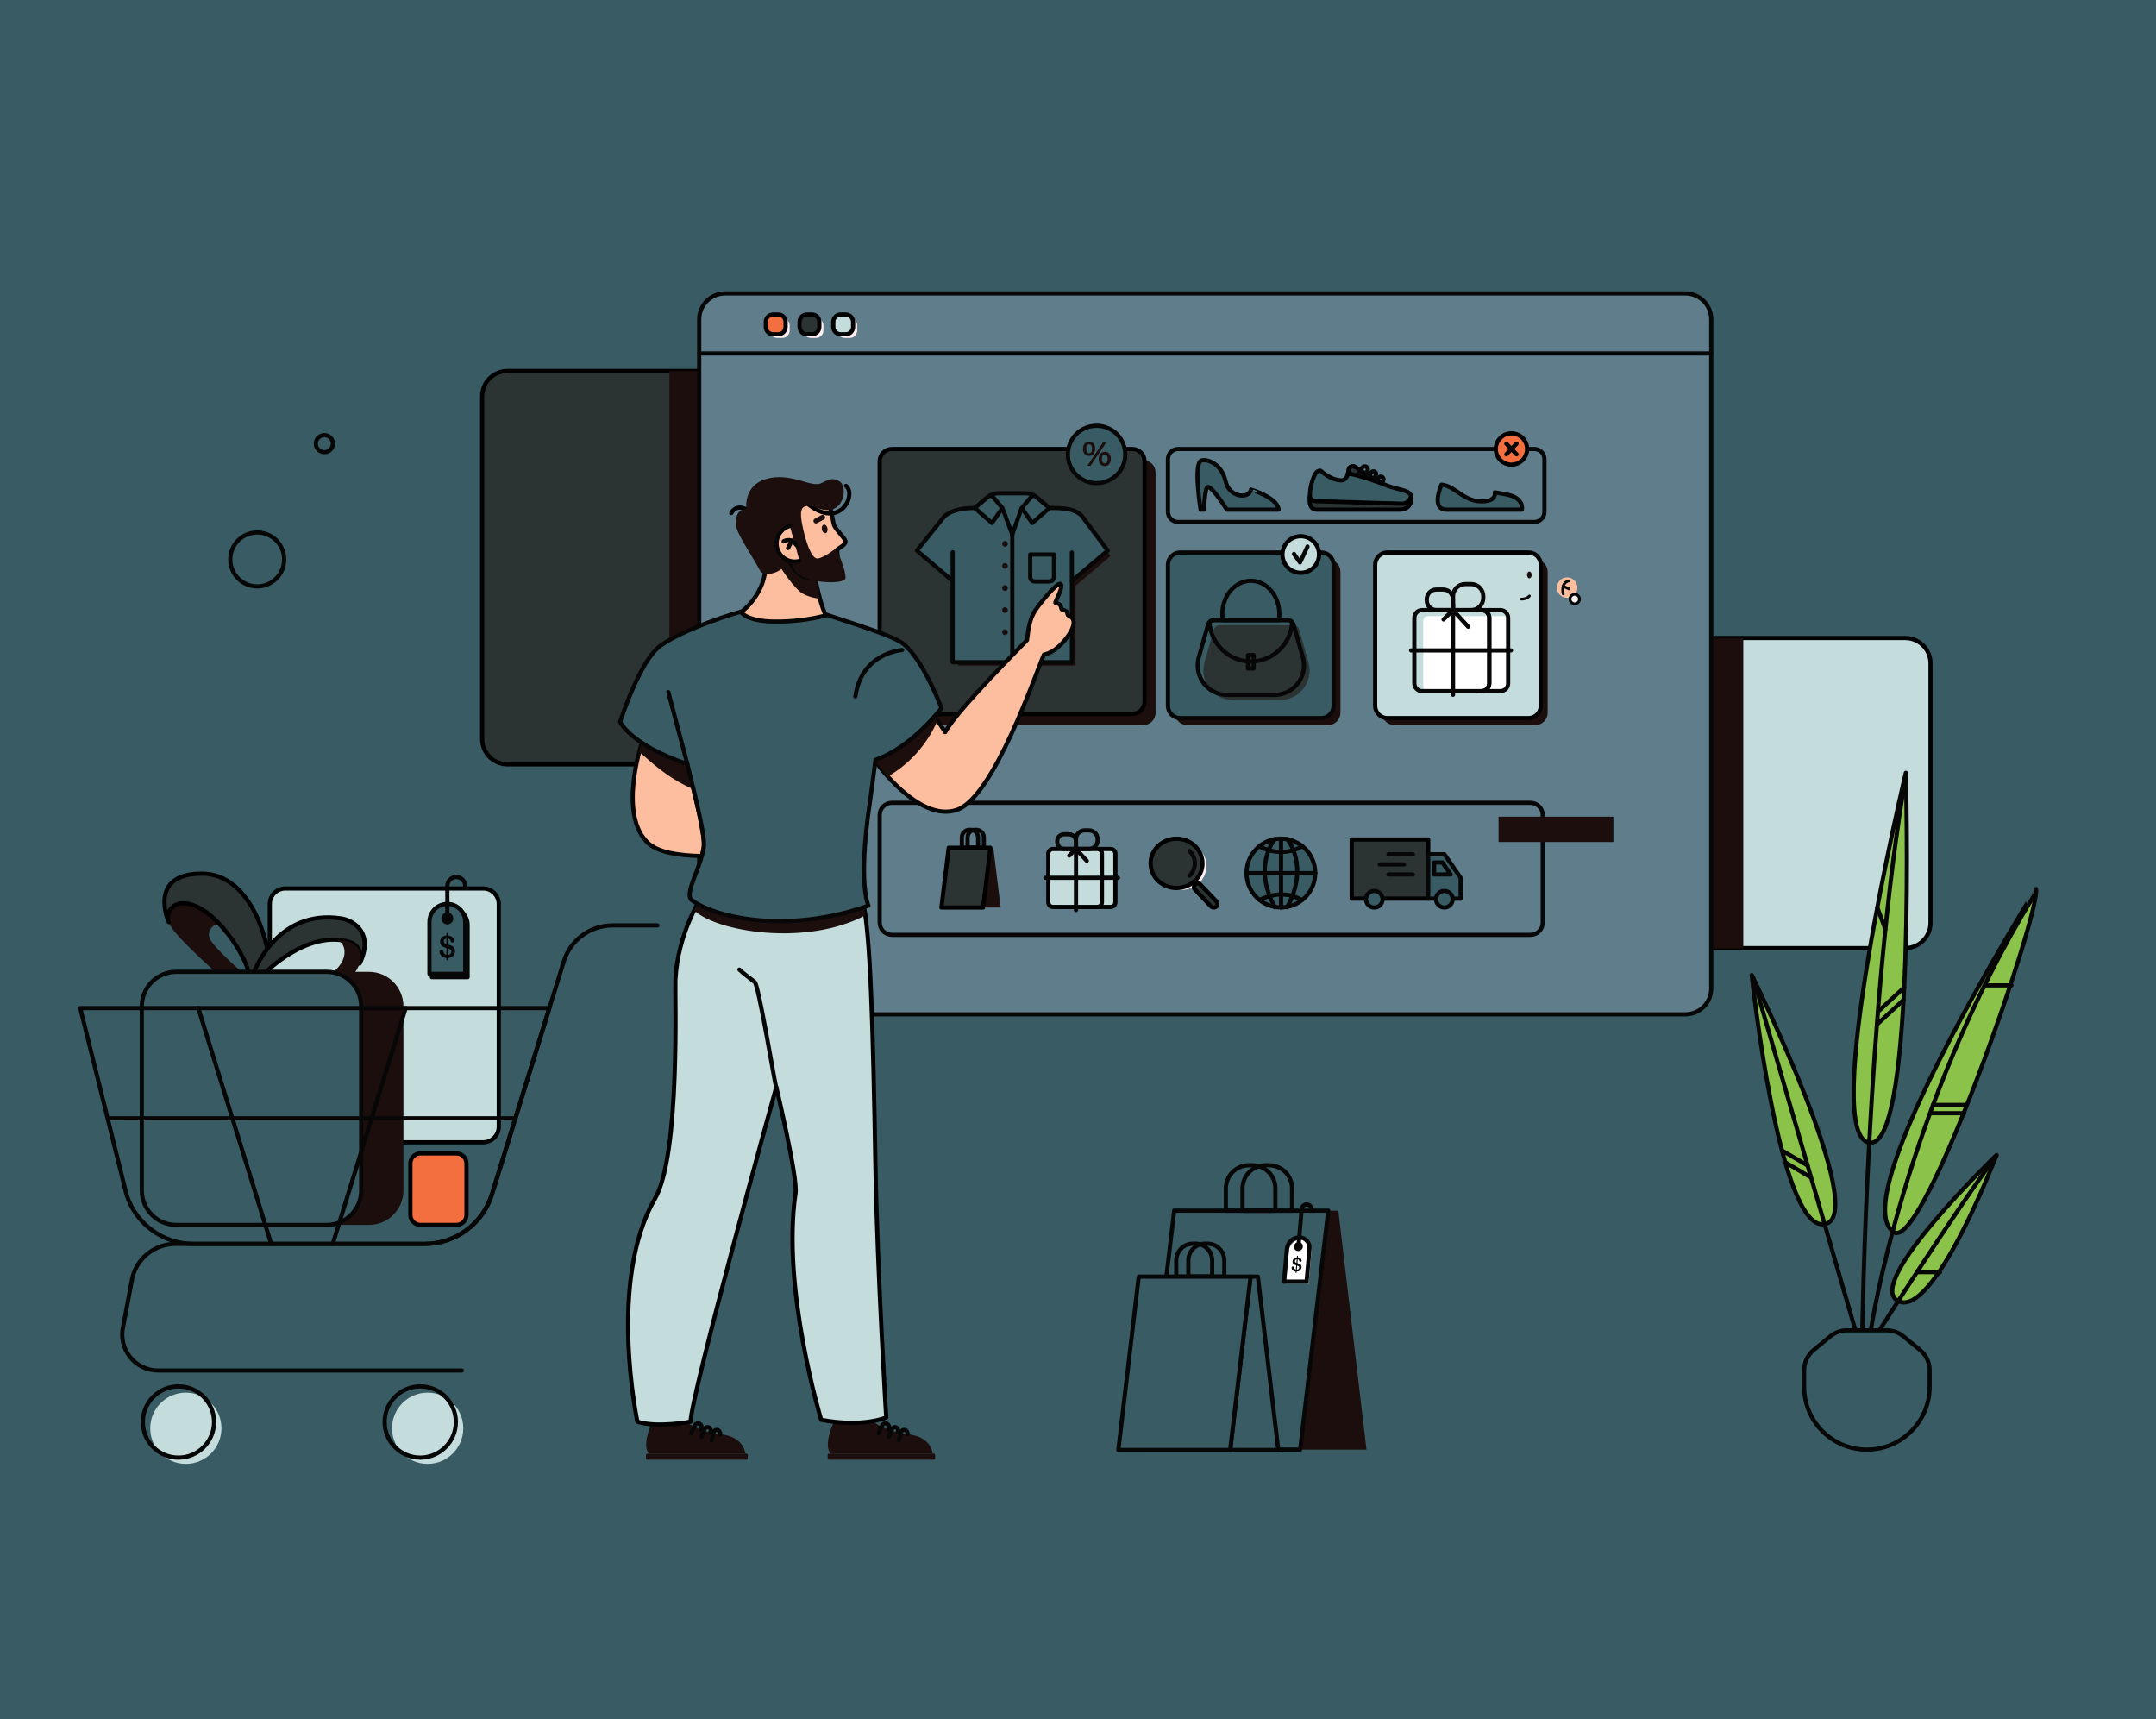
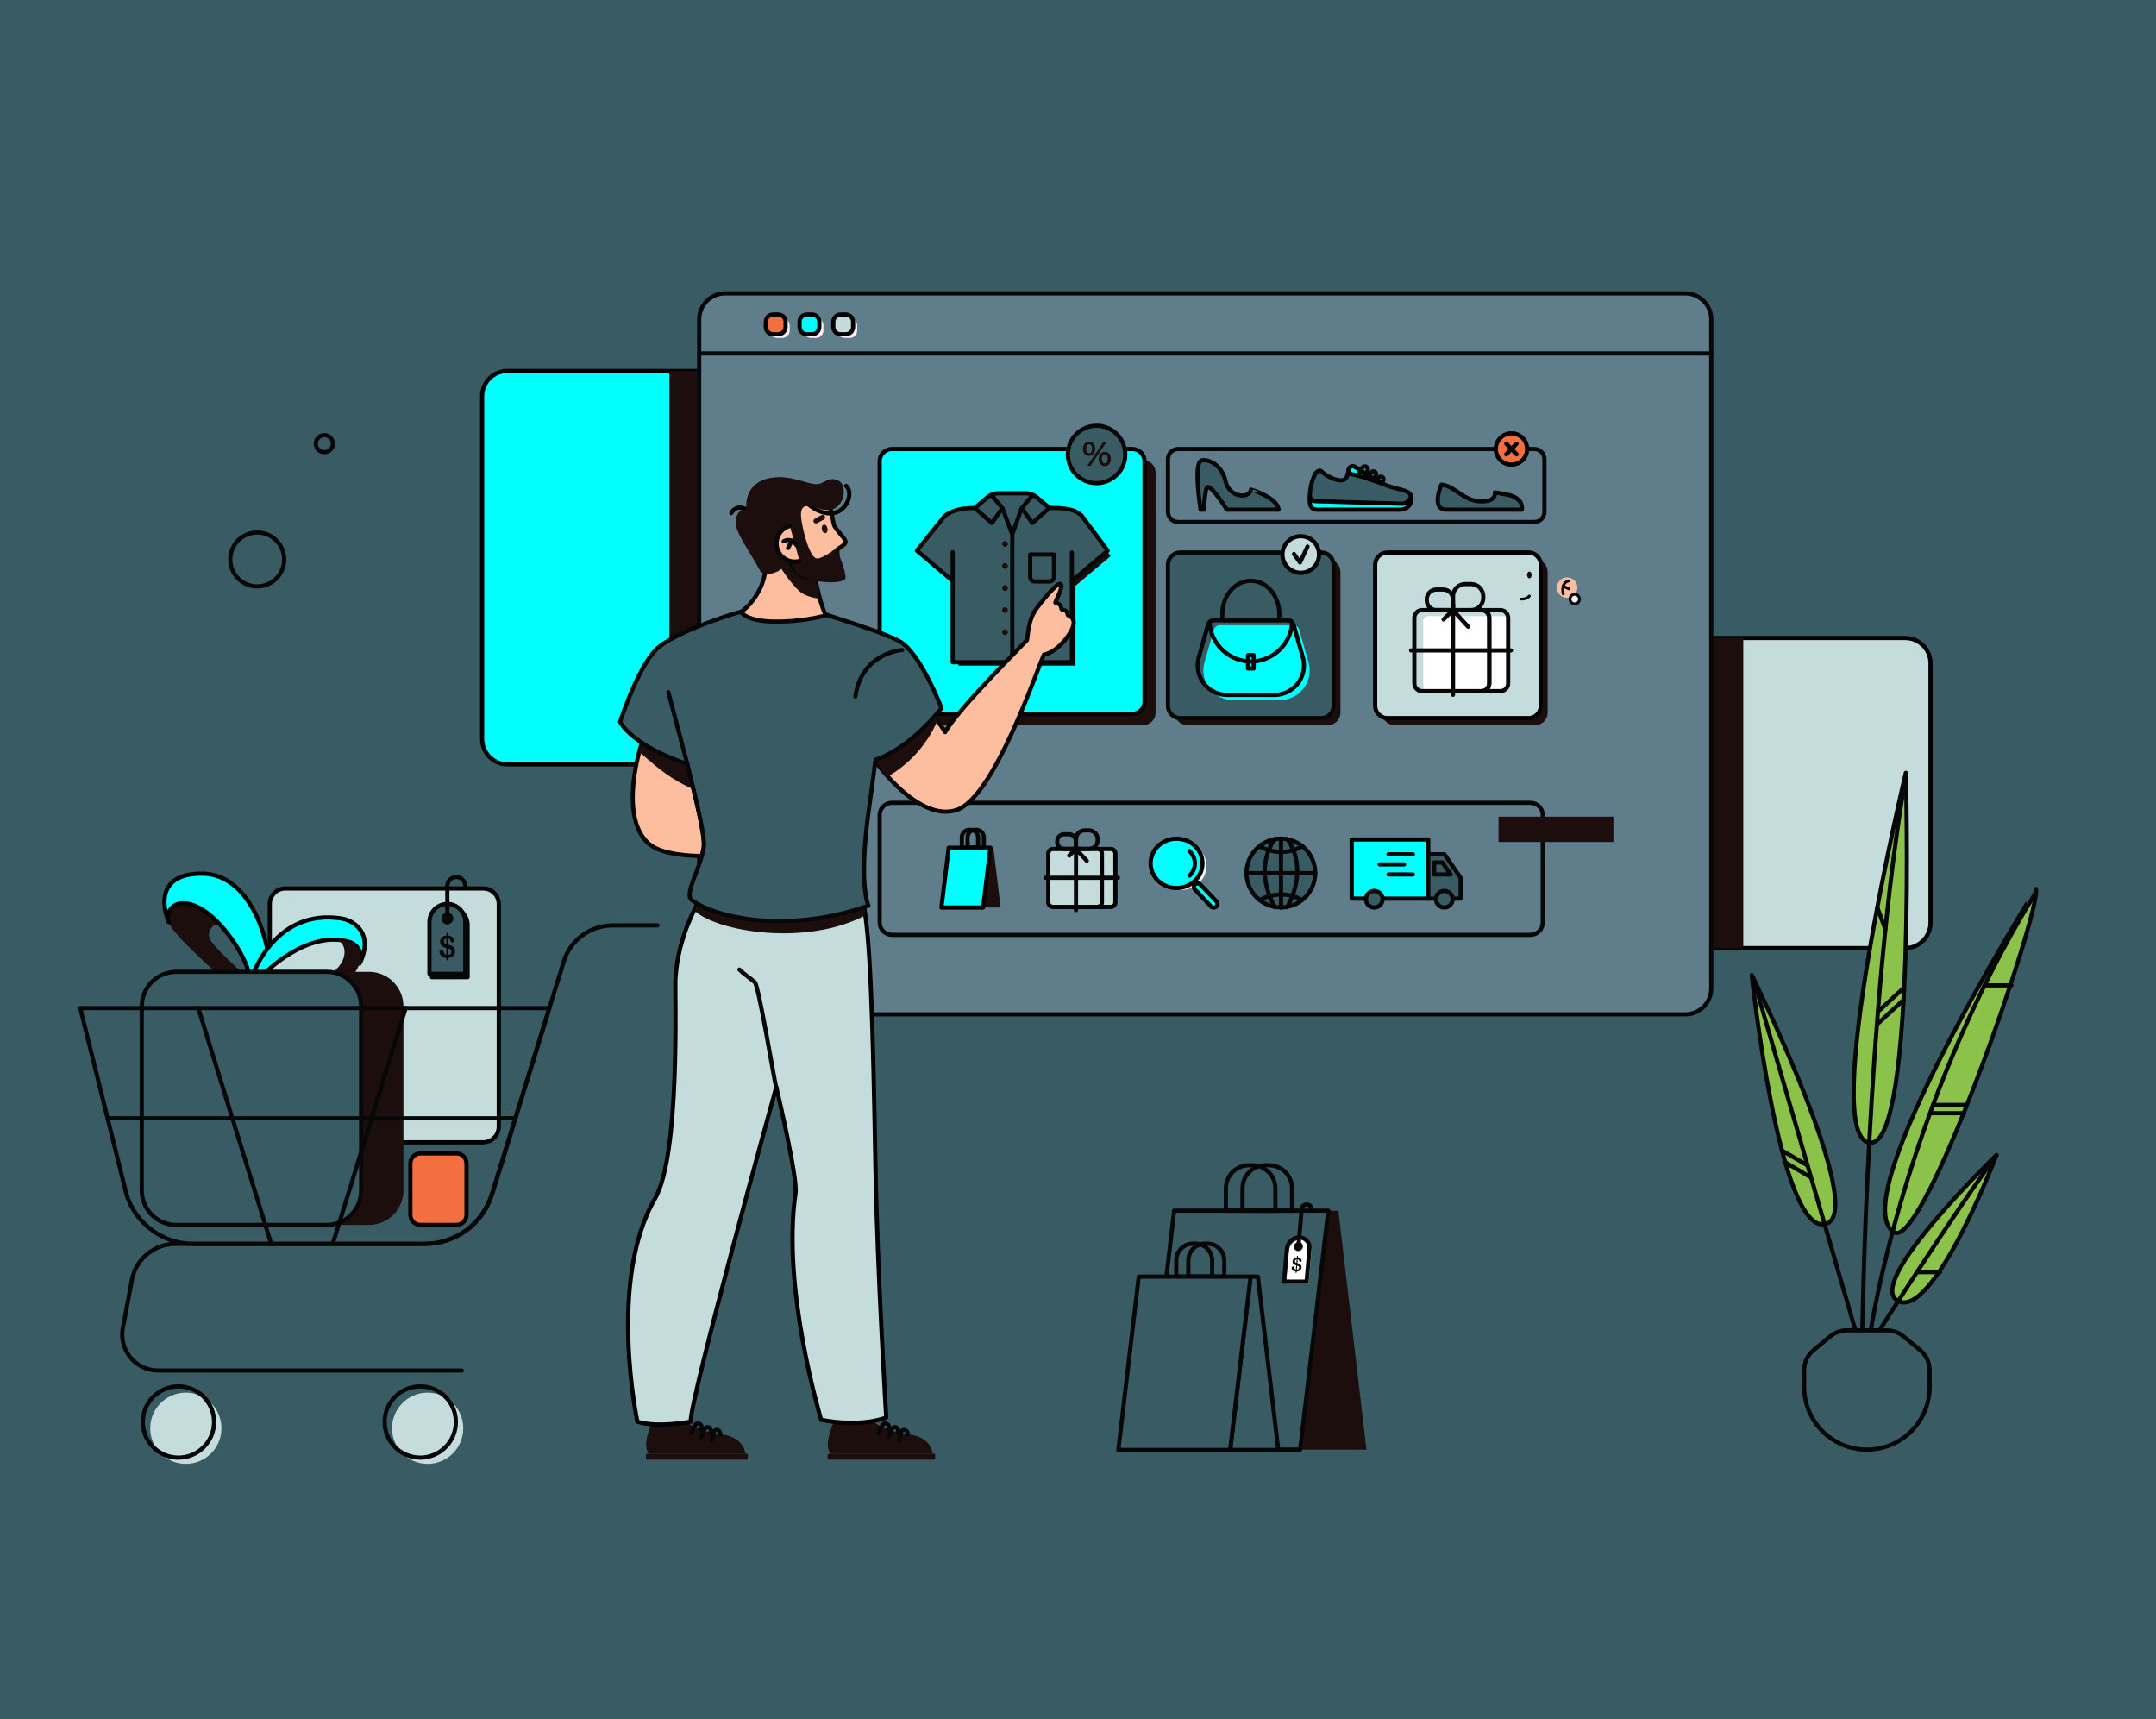
<svg xmlns="http://www.w3.org/2000/svg" viewBox="0 0 3086.88 2459.87">
  <defs>
-     <style>.cls-1,.cls-5{fill:#395b64;}.cls-2,.cls-9{fill:#2c3333;}.cls-15,.cls-2,.cls-4,.cls-8{stroke:#000;}.cls-13,.cls-14,.cls-15,.cls-17,.cls-2,.cls-4,.cls-5,.cls-6,.cls-8{stroke-linecap:round;stroke-linejoin:round;}.cls-13,.cls-15,.cls-2,.cls-4,.cls-5,.cls-6,.cls-8{stroke-width:6px;}.cls-3{fill:#1c0e0c;}.cls-12,.cls-4{fill:#c5dcdd;}.cls-13,.cls-14,.cls-17,.cls-5,.cls-6{stroke:#070707;}.cls-14,.cls-15,.cls-6{fill:none;}.cls-7{fill:#ffeff0;}.cls-8{fill:#f46f40;}.cls-10{fill:#fff;}.cls-11{fill:#070707;}.cls-13,.cls-16{fill:#fcbe9f;}.cls-14,.cls-17{stroke-width:4px;}.cls-17{fill:#f7f3ef;}</style>
+     <style>.cls-1,.cls-5{fill:#395b64;}.cls-2,.cls-9{fill:#0ff;}.cls-15,.cls-2,.cls-4,.cls-8{stroke:#000;}.cls-13,.cls-14,.cls-15,.cls-17,.cls-2,.cls-4,.cls-5,.cls-6,.cls-8{stroke-linecap:round;stroke-linejoin:round;}.cls-13,.cls-15,.cls-2,.cls-4,.cls-5,.cls-6,.cls-8{stroke-width:6px;}.cls-3{fill:#1c0e0c;}.cls-12,.cls-4{fill:#c5dcdd;}.cls-13,.cls-14,.cls-17,.cls-5,.cls-6{stroke:#070707;}.cls-14,.cls-15,.cls-6{fill:none;}.cls-7{fill:#ffeff0;}.cls-8{fill:#f46f40;}.cls-10{fill:#fff;}.cls-11{fill:#070707;}.cls-13,.cls-16{fill:#fcbe9f;}.cls-14,.cls-17{stroke-width:4px;}.cls-17{fill:#f7f3ef;}</style>
  </defs>
  <g id="Layer_2" data-name="Layer 2">
    <rect id="BACKGROUND" class="cls-1" x="-4230.68" y="-207.41" width="9809.85" height="9381.84" />
  </g>
  <g id="Layer_1" data-name="Layer 1">
    <g id="FIGURES">
      <rect class="cls-2" x="690.31" y="531.06" width="454.04" height="563.12" rx="36.27" />
      <rect class="cls-3" x="958.36" y="531.06" width="44.13" height="563.64" />
      <rect class="cls-4" x="2309.99" y="913.36" width="454.04" height="443.93" rx="36.27" transform="translate(5074.02 2270.65) rotate(-180)" />
      <rect class="cls-3" x="2451.86" y="913.36" width="44.13" height="444.34" transform="translate(4947.84 2271.06) rotate(-180)" />
    </g>
    <g id="PLANT">
      <path class="cls-5" d="M2712.07,1764.18c43.1,25.74,210.86-461.64,202.9-491.63C2915,1272.55,2635.94,1718.71,2712.07,1764.18Z" style="fill: #8bc34a;" />
      <path class="cls-6" d="M2678.54,1904.48s47.71-319.33,234.2-623.51" />
      <path class="cls-5" d="M2858.55,1653.42s-89.63,234.7-140.83,209.09C2667.46,1837.37,2858.55,1653.42,2858.55,1653.42Z" style="fill: #8bc34a;" />
      <path class="cls-6" d="M2690.9,1904.48s111.22-175.26,167.67-250.25" style="fill: #8bc34a;" />
      <path class="cls-5" d="M2728.7,1106.32s15,529.58-50.16,529.58C2602.16,1635.9,2728.7,1106.32,2728.7,1106.32Z" style="fill: #8bc34a;" />
      <path class="cls-6" d="M2666.46,1904.48s6.46-470.43,62.24-794.55" />
      <path class="cls-5" d="M2508.09,1395.82s39.16,368.06,104.35,356.73C2678.54,1741.06,2508.09,1395.82,2508.09,1395.82Z" style="fill: #8bc34a;" />
      <line class="cls-6" x1="2510.03" y1="1399.62" x2="2657.07" y2="1906.43" style="fill: #8bc34a;" />
      <path class="cls-5" d="M2672.92,2075.24h0a89.88,89.88,0,0,1-89.87-89.88v-23.74a37.49,37.49,0,0,1,13.66-28.94l23.87-19.66a37.52,37.52,0,0,1,23.83-8.54h57a37.54,37.54,0,0,1,23.83,8.54l23.87,19.66a37.49,37.49,0,0,1,13.66,28.94v23.74A89.88,89.88,0,0,1,2672.92,2075.24Z" />
      <line class="cls-5" x1="2688.7" y1="1448.34" x2="2726.34" y2="1413.6" />
      <line class="cls-5" x1="2687.85" y1="1466.12" x2="2725.49" y2="1431.37" />
      <line class="cls-5" x1="2687.85" y1="1299.02" x2="2699.41" y2="1330.43" />
      <line class="cls-5" x1="2764.12" y1="1593.62" x2="2812.29" y2="1593.62" />
      <line class="cls-5" x1="2767.51" y1="1581.77" x2="2815.68" y2="1581.77" />
      <line class="cls-5" x1="2841.37" y1="1410.62" x2="2879.87" y2="1410.62" />
      <line class="cls-5" x1="2551.41" y1="1647.06" x2="2588" y2="1668.38" />
      <line class="cls-5" x1="2554.79" y1="1663.15" x2="2592.24" y2="1685.31" />
      <line class="cls-5" x1="2744.65" y1="1821.11" x2="2777.71" y2="1821.11" />
    </g>
    <g id="WEB_PAGE" data-name="WEB PAGE">
      <g id="WEB_PAGE-2" data-name="WEB PAGE">
        <rect class="cls-5" x="1001.07" y="420.04" width="1449.03" height="1032.06" rx="37.12" style="fill: #607d8b;" />
        <line class="cls-5" x1="1001.07" y1="505.93" x2="2450.1" y2="505.93" />
        <rect class="cls-7" x="1198.93" y="455.41" width="28.32" height="28.32" rx="10.49" />
        <rect class="cls-7" x="1150.62" y="455.41" width="28.32" height="28.32" rx="10.49" />
        <rect class="cls-7" x="1102.3" y="455.41" width="28.32" height="28.32" rx="10.49" />
        <rect class="cls-4" x="1193.09" y="450.22" width="28.32" height="28.32" rx="10.49" />
        <rect class="cls-2" x="1144.77" y="450.22" width="28.32" height="28.32" rx="10.49" />
        <rect class="cls-8" x="1096.46" y="450.22" width="28.32" height="28.32" rx="10.49" />
      </g>
      <g id="ICONS_PAGE" data-name="ICONS PAGE">
        <rect class="cls-6" x="1259.47" y="1149.26" width="949.37" height="189.06" rx="17.61" />
        <g id="DELIVERY">
          <rect class="cls-2" x="1935.32" y="1201.8" width="109.58" height="84.64" />
          <polygon class="cls-5" points="2091.3 1286.44 2044.9 1286.44 2044.9 1222.95 2068.1 1222.95 2091.3 1256.57 2091.3 1286.44" />
          <polygon class="cls-5" points="2053.3 1234.71 2065.14 1234.71 2076.99 1251.86 2053.3 1251.86 2053.3 1234.71" />
          <circle class="cls-5" cx="1967.64" cy="1287.27" r="11.9" />
          <circle class="cls-5" cx="2067.94" cy="1287.27" r="11.9" />
          <line class="cls-5" x1="2022.9" y1="1222.95" x2="1987.95" y2="1222.95" />
          <line class="cls-5" x1="2010.29" y1="1237.41" x2="1975.35" y2="1237.41" />
          <line class="cls-5" x1="2022.9" y1="1251.86" x2="1987.95" y2="1251.86" />
        </g>
        <g id="GLOBE">
          <circle class="cls-5" cx="1833.9" cy="1249.79" r="49.22" />
          <line class="cls-5" x1="1834.11" y1="1200.72" x2="1834.11" y2="1299.16" />
          <path class="cls-5" d="M1842.81,1201s32.81,38.07,0,97.84" />
          <path class="cls-6" d="M1825.4,1201s-32.81,38.07,0,97.84" />
          <line class="cls-6" x1="1784.89" y1="1249.94" x2="1883.32" y2="1249.94" />
          <path class="cls-6" d="M1803.45,1288.45s29.78-17.9,60.65,0" />
          <path class="cls-6" d="M1803.45,1211.66s29.78,17.9,60.65,0" />
        </g>
        <g id="SEARCH">
          <ellipse class="cls-7" cx="1691.34" cy="1239.68" rx="36.08" ry="34.3" />
          <ellipse class="cls-2" cx="1684.53" cy="1235.95" rx="37.14" ry="35.3" />
          <path class="cls-6" d="M1703.1,1218.3a24.09,24.09,0,0,1,0,35.3" />
          <path class="cls-2" d="M1710.75,1273.28l23,24.19a5.59,5.59,0,0,0,7.62.37h0a5,5,0,0,0,.4-7.26l-23-24.19a5.59,5.59,0,0,0-7.62-.37h0A5,5,0,0,0,1710.75,1273.28Z" />
        </g>
        <g id="PRESENT">
          <rect class="cls-4" x="1514" y="1215.34" width="82.98" height="82.98" rx="6.64" />
          <rect class="cls-4" x="1500.93" y="1215.34" width="76.76" height="82.98" rx="6.64" />
          <line class="cls-6" x1="1540.56" y1="1302.82" x2="1540.56" y2="1210.12" />
          <line class="cls-6" x1="1496.85" y1="1256.63" x2="1600.65" y2="1256.63" />
          <path class="cls-6" d="M1553,1188.71h6.1a12.43,12.43,0,0,1,12.43,12.43v1.76a12.43,12.43,0,0,1-12.43,12.43h-18.53a0,0,0,0,1,0,0v-14.2a12.43,12.43,0,0,1,12.43-12.43Z" />
          <path class="cls-6" d="M1513.67,1194.31h16.93a9.82,9.82,0,0,1,9.82,9.82v1.39a9.82,9.82,0,0,1-9.82,9.82h-7.11a9.82,9.82,0,0,1-9.82-9.82v-11.21a0,0,0,0,1,0,0Z" transform="translate(3054.09 2409.65) rotate(180)" />
          <polyline class="cls-6" points="1556.04 1232.33 1540.41 1215.34 1530.86 1224.9" />
        </g>
        <g id="PACK">
          <path class="cls-6" d="M1396.22,1187.93h1.54a10.87,10.87,0,0,1,10.87,10.87v14.84a0,0,0,0,1,0,0h-23.28a0,0,0,0,1,0,0V1198.8a10.87,10.87,0,0,1,10.87-10.87Z" />
          <path class="cls-6" d="M1388,1187.93h1.54a10.87,10.87,0,0,1,10.87,10.87v14.84a0,0,0,0,1,0,0h-23.28a0,0,0,0,1,0,0V1198.8A10.87,10.87,0,0,1,1388,1187.93Z" />
          <polygon class="cls-3" points="1432.69 1299.16 1407.55 1299.16 1418.03 1213.6 1422.21 1213.6 1432.69 1299.16" />
          <polygon class="cls-2" points="1418.03 1213.6 1407.55 1299.16 1347.85 1299.16 1358.32 1213.6 1418.03 1213.6" />
        </g>
      </g>
      <g id="BAG_PAGE" data-name="BAG PAGE">
        <rect class="cls-3" x="1682.09" y="800.89" width="237.12" height="237.12" rx="17.61" />
        <rect class="cls-5" x="1672.23" y="790.91" width="237.12" height="237.12" rx="17.61" />
        <g id="BAG">
          <path class="cls-9" d="M1832.78,1002.2H1765.3A42.36,42.36,0,0,1,1724,950.28l13.6-48.12a9.25,9.25,0,0,1,9-7.16h104.82a9.24,9.24,0,0,1,9,7.16l13.61,48.12A42.38,42.38,0,0,1,1832.78,1002.2Z" />
          <path class="cls-6" d="M1824.63,994.87h-67.48a42.38,42.38,0,0,1-41.29-51.93l13.61-48.11a9.24,9.24,0,0,1,9-7.17H1843.3a9.25,9.25,0,0,1,9,7.17l13.6,48.11A42.37,42.37,0,0,1,1824.63,994.87Z" />
          <path class="cls-6" d="M1831.74,879.14a55.47,55.47,0,0,1-.65,8.52h-80.4a55.47,55.47,0,0,1-.65-8.52c0-26.35,18.28-47.7,40.84-47.7S1831.74,852.79,1831.74,879.14Z" />
          <path class="cls-6" d="M1850.05,890.58c-1.38,31.4-27.9,56.45-59.17,56.45-30.43,0-57.77-25-59.15-56.44a9.22,9.22,0,0,1,6.74-2.93h104.82A9.3,9.3,0,0,1,1850.05,890.58Z" />
          <rect class="cls-6" x="1786.81" y="937.82" width="8.15" height="19.19" />
        </g>
        <circle class="cls-4" cx="1862.36" cy="793.82" r="26.21" />
        <polyline class="cls-6" points="1852.71 793.06 1861.31 805.21 1872.02 782.43" />
      </g>
      <g id="SHOES_PAGE" data-name="SHOES PAGE">
        <rect class="cls-6" x="1672.23" y="642.76" width="539.05" height="104.52" rx="14.5" />
        <path class="cls-5" d="M1830.65,729.58h-74.17S1736.19,697,1729.26,697c-4,0-5.64,32.59-5.64,32.59H1719s-10.8-66.56,1.17-70.37c7.8-2.48,28.92,4.12,34.72,30.25,4.9,22,33.07,25.95,36.2,11.43C1791.09,700.89,1829.33,712.16,1830.65,729.58Z" />
        <path class="cls-5" d="M2020.92,713.6c-.13,1.55-2.92,8.93-2.92,8.93l-142.58-4.83v-8a72.62,72.62,0,0,1,6.93-29.86c3.71-7.73,8.84-5.8,8.84-5.8s13.94,13.63,29.58,13.63a7.85,7.85,0,0,0,6.72-3.92,18.58,18.58,0,0,0,2.13-4.64,36,36,0,0,0,1.37-6.54,5.88,5.88,0,0,1,8.51-4.49c6.14,3.16,13.59,10.22,33.55,21,1,.54,2,1.1,3.1,1.66C2000.43,703.53,2020.66,698.78,2020.92,713.6Z" />
        <path class="cls-2" d="M2004.89,729.58c4.13,0,9.16-1.87,11.87-4.89a17,17,0,0,0,3.71-14.47h-.11a13.43,13.43,0,0,1-12.87,10.91l-123.61-3.63a9.18,9.18,0,0,1-8.46-6.39v8.3c0,5.62,4.08,10.17,9.1,10.17Z" />
        <path class="cls-2" d="M1978.48,692c-30.88-10.56-46.33-15.34-48.86-12.8a36,36,0,0,0,1.37-6.54,5.88,5.88,0,0,1,8.51-4.49C1945.64,671.28,1955.91,680.66,1978.48,692Z" />
        <path class="cls-6" d="M1944.78,678.06l5.6-8.52a4.4,4.4,0,0,1,6.27-1.14h0a4.4,4.4,0,0,1,1.26,5.66l-.75,1.37" />
        <path class="cls-6" d="M1959.18,682.47l4.1-6.13a3.85,3.85,0,0,1,5.5-.87h0a3.85,3.85,0,0,1,1,5l-1.48,2.68" />
        <path class="cls-6" d="M1979.85,689c1.64-2.23,1.24-4.79-.4-6h0a4.06,4.06,0,0,0-5.8,1l-2.51,4.11" />
        <circle class="cls-8" cx="2164.04" cy="642.76" r="22.42" />
        <line class="cls-5" x1="2156.67" y1="650.41" x2="2171.41" y2="635.11" />
        <line class="cls-5" x1="2171.41" y1="650.41" x2="2156.67" y2="635.11" />
        <path class="cls-5" d="M2063.82,693.83s-16,35.75,7.24,35.75h107.88s4.34-17.51-23.68-22c-3.9-.63-15-2.76-15-2.76s3.46,14-21.2,12.89S2083.25,695.59,2063.82,693.83Z" />
      </g>
      <g id="SHIRT_PAGE" data-name="SHIRT PAGE">
        <rect class="cls-3" x="1275.24" y="658.73" width="379.27" height="379.27" rx="17.61" />
        <rect class="cls-2" x="1259.47" y="642.76" width="379.27" height="379.27" rx="17.61" />
        <path class="cls-3" d="M1590.19,796l-50.35,42.65V952.92H1372.2V838.69L1321.86,796,1360.49,748c11.71-10.19,29.54-11.79,42.49-11.79H1513.8c26,0,32.59,4.89,39.34,10.21Z" />
        <path class="cls-5" d="M1586,788.25l-51.26,43.41V948H1364V831.66l-51.25-43.41,39.32-49c11.93-10.38,30.09-12,43.27-12h112.83c26.47,0,33.17,5,40,10.39Z" />
        <line class="cls-5" x1="1364.02" y1="831.66" x2="1364.02" y2="790.52" />
        <line class="cls-5" x1="1534.66" y1="832.05" x2="1534.66" y2="790.91" />
        <line class="cls-5" x1="1449.36" y1="765.17" x2="1449.36" y2="947.97" />
        <path class="cls-5" d="M1502.37,727.29h-38.43a1.72,1.72,0,0,0-1.64,1.16l-12.94,36.72-13.62-36.42a2.25,2.25,0,0,0-2.11-1.46h-37.88l18.41-15.67a22.76,22.76,0,0,1,14.76-5.44h40.28a22.78,22.78,0,0,1,14.77,5.44Z" />
        <path class="cls-5" d="M1422.08,711.73l13.11,15.56-15,21.41-24.46-21.41,19.16-16.17A5.09,5.09,0,0,1,1422.08,711.73Z" />
        <path class="cls-5" d="M1476.05,711.73l-13.12,15.56,15,21.41,24.46-21.41-19.16-16.17A5.09,5.09,0,0,0,1476.05,711.73Z" />
        <path class="cls-5" d="M1475,793.82h34a0,0,0,0,1,0,0v32.25a6.33,6.33,0,0,1-6.33,6.33h-21.34a6.33,6.33,0,0,1-6.33-6.33V793.82A0,0,0,0,1,1475,793.82Z" />
        <circle class="cls-3" cx="1438.92" cy="778.58" r="4.13" />
        <circle class="cls-3" cx="1438.92" cy="810.19" r="4.13" />
        <circle class="cls-3" cx="1438.92" cy="841.8" r="4.13" />
        <circle class="cls-3" cx="1438.92" cy="873.41" r="4.13" />
        <circle class="cls-3" cx="1438.92" cy="905.02" r="4.13" />
        <circle class="cls-5" cx="1570.02" cy="650.58" r="41.1" />
        <path class="cls-3" d="M1559.43,632.2c-5.27,0-8.82,4.08-8.82,10.14,0,6.45,3.24,10.31,8.66,10.31s8.74-4,8.74-10.52C1568,636,1564.73,632.2,1559.43,632.2Zm-.07,16.61c-3.62,0-4.16-4.09-4.16-6.53,0-4,1.48-6.24,4.16-6.24,3.41,0,4.12,3.34,4.12,6.15C1563.48,646.59,1562.09,648.81,1559.36,648.81Z" />
        <path class="cls-3" d="M1581.87,646.77c-5.18,0-8.81,4.17-8.81,10.13,0,6.36,3.32,10.31,8.66,10.31s8.74-4,8.74-10.52C1590.46,650.57,1587.17,646.77,1581.87,646.77Zm-.06,16.6c-3.62,0-4.16-4.08-4.16-6.52,0-4,1.51-6.25,4.16-6.25,3.4,0,4.11,3.35,4.11,6.15C1585.92,661,1584.42,663.37,1581.81,663.37Z" />
        <polygon class="cls-3" points="1584.33 632.66 1561.37 666.84 1556.79 666.84 1579.73 632.66 1584.33 632.66" />
      </g>
      <g id="PRESENT_PAGE" data-name="PRESENT PAGE">
        <rect class="cls-3" x="1978.76" y="800.89" width="237.12" height="237.12" rx="17.61" />
        <rect class="cls-4" x="1968.9" y="790.91" width="237.12" height="237.12" rx="17.61" />
        <g id="PRESENT-2" data-name="PRESENT">
          <rect class="cls-10" x="2037.77" y="882.09" width="121.4" height="107.35" rx="6.64" />
          <path class="cls-6" d="M2159.3,884.54v93.75a11.13,11.13,0,0,1-11.14,11.14h-27a11.14,11.14,0,0,0,11.14-11.14V884.54a11.15,11.15,0,0,0-11.14-11.16h27A11.15,11.15,0,0,1,2159.3,884.54Z" />
          <path class="cls-6" d="M2132.33,884.54v93.75a11.14,11.14,0,0,1-11.14,11.14h-85A11.14,11.14,0,0,1,2025,978.29V884.54a11.16,11.16,0,0,1,11.15-11.16h85A11.15,11.15,0,0,1,2132.33,884.54Z" />
          <line class="cls-6" x1="2080.4" y1="994.64" x2="2080.4" y2="865" />
          <line class="cls-6" x1="2020.36" y1="931.13" x2="2163.35" y2="931.13" />
          <path class="cls-6" d="M2097.78,836.15h8.53a17.39,17.39,0,0,1,17.39,17.39V856a17.39,17.39,0,0,1-17.39,17.39H2080.4a0,0,0,0,1,0,0V853.53A17.39,17.39,0,0,1,2097.78,836.15Z" />
          <path class="cls-6" d="M2042.8,844h23.67a13.73,13.73,0,0,1,13.73,13.73v1.95a13.73,13.73,0,0,1-13.73,13.73h-9.94a13.73,13.73,0,0,1-13.73-13.73V844A0,0,0,0,1,2042.8,844Z" transform="translate(4123 1717.37) rotate(180)" />
          <polyline class="cls-6" points="2102.05 897.15 2080.2 873.39 2066.83 886.76" />
        </g>
      </g>
    </g>
    <g id="ABSTRACT_ELEMENTS" data-name="ABSTRACT ELEMENTS">
      <circle class="cls-6" cx="368.3" cy="800.89" r="38.59" />
      <circle class="cls-6" cx="464.41" cy="635.11" r="12.23" />
    </g>
    <g id="PACKAGES">
      <path class="cls-6" d="M1788.22,1668.12h4.7a33.1,33.1,0,0,1,33.1,33.1v32a0,0,0,0,1,0,0h-70.89a0,0,0,0,1,0,0v-32A33.1,33.1,0,0,1,1788.22,1668.12Z" />
      <path class="cls-6" d="M1812.13,1668.12h4.7a33.1,33.1,0,0,1,33.1,33.1v32a0,0,0,0,1,0,0H1779a0,0,0,0,1,0,0v-32A33.1,33.1,0,0,1,1812.13,1668.12Z" />
      <polygon class="cls-3" points="1956.46 2075.18 1861.51 2075.18 1901.76 1733.16 1916.21 1733.16 1956.46 2075.18" />
      <polygon class="cls-6" points="1901.76 1733.16 1861.51 2075.18 1640.86 2075.18 1681.12 1733.16 1901.76 1733.16" />
      <path class="cls-10" d="M1873.6,1837.58h-32.32l4.12-47.07a18,18,0,0,1,17.57-16.16h0a14.57,14.57,0,0,1,14.75,16.16Z" />
      <path class="cls-6" d="M1870.76,1834.74h-32.32l4.12-47.07a18,18,0,0,1,17.57-16.17h0a14.58,14.58,0,0,1,14.75,16.17Z" />
      <ellipse class="cls-6" cx="1858.98" cy="1784.66" rx="3.64" ry="3.34" transform="translate(-717.99 1780.89) rotate(-43.75)" />
      <path class="cls-6" d="M1859.1,1784.16l4.6-53.43a7.16,7.16,0,0,1,7.13-6.54h0a7.16,7.16,0,0,1,7.16,7.16" />
      <path class="cls-11" d="M1857,1817.73a4.07,4.07,0,0,0,2.19-1.09,3,3,0,0,0,.9-1.9,2.13,2.13,0,0,0-.56-1.81,5.33,5.33,0,0,0-2-1.08l-1.66-.49a15.48,15.48,0,0,1-2.91-1.11,4.52,4.52,0,0,1-1.81-1.74,4.85,4.85,0,0,1-.49-2.9,5.61,5.61,0,0,1,1.8-3.79,7.19,7.19,0,0,1,4.4-1.71h1.7a7.53,7.53,0,0,1,2.41.59,4.26,4.26,0,0,1,1.68,1.34,5.33,5.33,0,0,1,.81,1.41,3.29,3.29,0,0,1,.21,1.33,1.86,1.86,0,0,1-1.82,1.65,1.5,1.5,0,0,1-1.58-1.42,2.71,2.71,0,0,0-1.94-2.23l-1.7-.06a5.26,5.26,0,0,0-1.84.89,2.32,2.32,0,0,0-.78,1.66,1.94,1.94,0,0,0,.45,1.61,5.09,5.09,0,0,0,1.72,1l1.66.49c1.08.31,1.94.58,2.58.83a5,5,0,0,1,1.67,1.09,4.43,4.43,0,0,1,1.12,1.77,5.33,5.33,0,0,1,.26,2.25,6.34,6.34,0,0,1-1,2.86,6.46,6.46,0,0,1-2.31,2.18,8,8,0,0,1-3.4,1l-1.71,0a8.2,8.2,0,0,1-2.68-.74,6,6,0,0,1-1.84-1.4,5.19,5.19,0,0,1-1-1.75,4.41,4.41,0,0,1-.22-1.78,1.72,1.72,0,0,1,.6-1.16,1.86,1.86,0,0,1,1.3-.52,1.67,1.67,0,0,1,1,.29,1.23,1.23,0,0,1,.5.79,15.07,15.07,0,0,0,.49,1.68,2.74,2.74,0,0,0,.72,1.07,3.23,3.23,0,0,0,1.38.74Z" />
      <path class="cls-11" d="M1855.72,1822.37h-.07a.7.7,0,0,1-.64-.77l2-23.26a.71.71,0,0,1,.77-.64.72.72,0,0,1,.65.77l-2,23.25A.71.71,0,0,1,1855.72,1822.37Z" />
      <path class="cls-6" d="M1708.12,1780.39h3.41a24,24,0,0,1,24,24v23.18a0,0,0,0,1,0,0H1684.1a0,0,0,0,1,0,0V1804.4A24,24,0,0,1,1708.12,1780.39Z" />
      <path class="cls-6" d="M1725.47,1780.39h3.41a24,24,0,0,1,24,24v23.18a0,0,0,0,1,0,0h-51.44a0,0,0,0,1,0,0V1804.4a24,24,0,0,1,24-24Z" />
      <polygon class="cls-5" points="1830.19 2075.75 1761.3 2075.75 1790.51 1827.59 1800.99 1827.59 1830.19 2075.75" />
      <polygon class="cls-5" points="1790.51 1827.59 1761.3 2075.75 1601.2 2075.75 1630.41 1827.59 1790.51 1827.59" />
    </g>
    <g id="SHOPPING_CART" data-name="SHOPPING CART">
      <rect class="cls-4" x="386.27" y="1271.89" width="327.86" height="363.35" rx="22.31" />
      <path class="cls-6" d="M662,1306.26a25.59,25.59,0,0,0-43.68,18.09v74.53h51.17v-74.53A25.51,25.51,0,0,0,662,1306.26Zm-18.09,18.85a5.52,5.52,0,1,1,5.52-5.52A5.53,5.53,0,0,1,643.94,1325.11Z" />
      <path class="cls-5" d="M658.56,1301.5a25.58,25.58,0,0,0-43.68,18.09v74.53h51.18v-74.53A25.48,25.48,0,0,0,658.56,1301.5Zm-18.09,18.85a5.53,5.53,0,1,1,5.52-5.53A5.53,5.53,0,0,1,640.47,1320.35Z" />
      <path class="cls-6" d="M640.47,1312.74v-44.45a12.79,12.79,0,0,1,12.79-12.79h0a12.79,12.79,0,0,1,12.8,12.79v1.28" />
      <path class="cls-11" d="M650.87,1358.19a7.85,7.85,0,0,0-2-2.8,8.74,8.74,0,0,0-2.79-1.72q-1.56-.59-4.2-1.32l-.12,0v-8.81h.12a4.81,4.81,0,0,1,3.38,3.53,2.64,2.64,0,0,0,2.7,2.25,2.58,2.58,0,0,0,1.88-.77,2.51,2.51,0,0,0,.78-1.84,5.29,5.29,0,0,0-.52-2.11,9.28,9.28,0,0,0-1.48-2.23,7.77,7.77,0,0,0-2.84-2.12,13.28,13.28,0,0,0-3.9-.94h-.12v-2.69a1.3,1.3,0,0,0-2.6,0v2.7a10.34,10.34,0,0,0-6.7,2.71,9.11,9.11,0,0,0-1.14,10.59,7.91,7.91,0,0,0,3.1,2.75,26.65,26.65,0,0,0,4.74,1.75V1367a5.8,5.8,0,0,1-2.26-1.16,5.22,5.22,0,0,1-1.29-1.69c-.28-.62-.61-1.51-1-2.67a2.25,2.25,0,0,0-.91-1.25,2.81,2.81,0,0,0-1.62-.45,2.63,2.63,0,0,0-2,.82,2.58,2.58,0,0,0-.8,1.84,7.42,7.42,0,0,0,.59,2.81,9.35,9.35,0,0,0,1.84,2.77,10.6,10.6,0,0,0,3.1,2.22,13.93,13.93,0,0,0,4.33,1.16v2a1.3,1.3,0,1,0,2.6,0v-2.08h.12a12,12,0,0,0,5.25-1.59,9,9,0,0,0,3.35-3.46,9.37,9.37,0,0,0,1.13-4.53A8.84,8.84,0,0,0,650.87,1358.19ZM636.3,1350a3.95,3.95,0,0,1,.07-5.17,7.42,7.42,0,0,1,2.76-1.4v8.13A8.27,8.27,0,0,1,636.3,1350Zm8.87,15.46a5.87,5.87,0,0,1-3.32,1.73h-.12v-9.34l.12,0a9.4,9.4,0,0,1,3.35,1.71,3.64,3.64,0,0,1,1.14,2.86A4.33,4.33,0,0,1,645.17,1365.46Z" />
      <path class="cls-3" d="M355.8,1394.39H311.66s-42.4-37.55-60.93-59.7a85.61,85.61,0,0,1-6.93-9.64,21,21,0,0,1,17.72-32H262C306.8,1293,355.83,1374.2,355.8,1394.39Z" />
      <path class="cls-1" d="M380.15,1394.39H349.09s-29.83-26.42-42.87-42a59.88,59.88,0,0,1-4.87-6.78,14.76,14.76,0,0,1,12.47-22.52h.33C345.67,1323.09,380.16,1380.19,380.15,1394.39Z" />
      <path class="cls-2" d="M287.82,1250.64c74.3-.78,100.14,105.39,98.53,143.75H355.8c0-20.19-49-101.35-93.8-101.35-15.89,0-25.26,14.16-20.47,27C241.53,1320,210.74,1251.45,287.82,1250.64Z" />
      <path class="cls-2" d="M515,1379.33c5.24-12.54-1.81-27-14.86-30.93-60.51-18.25-122.38,46-122.38,46H362.62s31.75-93.59,125.34-79.68C508.45,1317.76,535.35,1337.49,515,1379.33Z" />
      <path class="cls-3" d="M515,1379.54c-2.81,6.58-6.25,12.73-8.7,14.85h-34.4s8.23-2.79,16.19-14.85c9.67-14.65,5.19-32.77-8.05-34a77.59,77.59,0,0,1,20.19,2.88C513.31,1352.36,520.36,1367,515,1379.54Z" />
      <rect class="cls-3" x="254.05" y="1391.23" width="323.56" height="362.32" rx="49.37" />
      <rect class="cls-5" x="202.97" y="1391.23" width="314.16" height="362.32" rx="49.37" />
      <g id="SHOPPING_CART-2" data-name="SHOPPING CART">
        <path class="cls-6" d="M941.3,1324.79H877.19a73.23,73.23,0,0,0-70,51.61l-103,333.21a100.92,100.92,0,0,1-96.42,71.11H251.24a63.59,63.59,0,0,0-61.75,48.38l-13,69.1a51.48,51.48,0,0,0,50,63.8H661.16" />
        <path class="cls-6" d="M608.09,1780.72H277.39A100.92,100.92,0,0,1,181,1709.61l-66.09-266.48h671.7l-82,266.37A100.94,100.94,0,0,1,608.09,1780.72Z" />
        <line class="cls-6" x1="388.28" y1="1780.72" x2="283.9" y2="1443.13" />
        <line class="cls-6" x1="476.41" y1="1780.72" x2="580.79" y2="1443.13" />
        <line class="cls-6" x1="737.79" y1="1600.93" x2="155.52" y2="1600.93" />
        <circle class="cls-12" cx="612.28" cy="2044.65" r="50.99" />
        <circle class="cls-12" cx="266.09" cy="2044.65" r="50.99" />
        <circle class="cls-6" cx="601.69" cy="2035.68" r="50.99" />
        <circle class="cls-6" cx="255.49" cy="2035.68" r="50.99" />
      </g>
      <rect class="cls-8" x="587.55" y="1651.15" width="80.35" height="102.39" rx="14.49" />
    </g>
    <rect class="cls-3" x="2145.57" y="1169.13" width="164.42" height="36.25" />
  </g>
  <g id="Layer_3" data-name="Layer 3">
    <g id="LEGS-2" data-name="LEGS">
      <g id="SHOES">
        <path class="cls-3" d="M1194.42,2034.09s-16.56,34.43-5.19,46.88h146.06s-.81-24.11-36-27.91c-31.57-3.41-50.8-19-50.8-19Z" />
        <rect class="cls-3" x="1184.99" y="2080.97" width="153.95" height="8.66" rx="1.99" />
        <path class="cls-6" d="M1258,2051.91l4.91-11.07a5.21,5.21,0,0,1,7.12-2.56h0a5.23,5.23,0,0,1,2.58,6.39l-.68,1.87" />
        <path class="cls-6" d="M1272.43,2057.06l4.75-11.35a4.56,4.56,0,0,1,6.23-2.23h0a4.56,4.56,0,0,1,2.25,5.58l-.41,1.57" />
        <path class="cls-6" d="M1287.06,2061.68l3.12-11.47a4.56,4.56,0,0,1,5.88-3h0c2.16.76,3.58,2.84,3.25,5.88" />
      </g>
      <g id="SHOES-2" data-name="SHOES">
        <path class="cls-3" d="M934.33,2034.09s-16.56,34.43-5.19,46.88h137.91s-.82-24.11-36-27.91c-31.58-3.41-50.8-19-50.8-19Z" />
        <rect class="cls-3" x="924.9" y="2080.97" width="145.79" height="8.66" rx="1.99" />
        <path class="cls-6" d="M989.71,2051.91l4.91-11.07a5.23,5.23,0,0,1,7.13-2.56h0a5.22,5.22,0,0,1,2.57,6.39l-.68,1.87" />
        <path class="cls-6" d="M1004.19,2057.06l4.75-11.35a4.56,4.56,0,0,1,6.23-2.23h0a4.57,4.57,0,0,1,2.25,5.58l-.41,1.57" />
        <path class="cls-6" d="M1018.81,2061.68l3.13-11.47a4.56,4.56,0,0,1,5.88-3h0c2.16.76,3.58,2.84,3.25,5.88" />
      </g>
      <path id="PANTS" class="cls-4" d="M1235.15,1290.27c11,41,14.78,178.81,18.34,381.89,2.59,147.35,15.39,357.12,15.39,357.12s-33.66,14.62-93.16,3.26c0,0-57-187.8-36.69-324.61,3.24-21.92-27.57-151.75-27.57-151.75S988.8,1999,988.8,2035.24c0,0-47.81,9.19-76.21,0,0,0-42.9-201.73,25.16-319.22C974.4,1652.75,966,1421.35,967,1402.7c3.37-65.78,35.56-115.32,35.56-115.32Z" />
      <path id="SHADOW-4" data-name="SHADOW" class="cls-6" d="M1111.46,1557.81c-4.06-17.86-25.21-147-30.89-151.91s-15.42-11.36-21.91-17.86" />
      <path id="SHADOW-5" data-name="SHADOW" class="cls-3" d="M1239,1310.29c-85.12,45.36-214.35,23.16-245.16-7.17a176.16,176.16,0,0,1,8.7-15.74l232.63,2.89A176.16,176.16,0,0,1,1239,1310.29Z" />
    </g>
    <g id="LEFT_HAND" data-name="LEFT HAND">
      <path id="HAND" class="cls-13" d="M1007.66,1212.5a104,104,0,0,1-2.85,13c-33.57-.54-63.25-5.45-77.5-19.13-41.46-39.8-10.3-137.11-8.35-143,14.51,9.65,35.38,20.43,65.12,30.41C997.49,1147.84,1009.75,1198.11,1007.66,1212.5Z" />
      <path id="SHADOW-6" data-name="SHADOW" class="cls-3" d="M919,1063.35c14.51,9.65,35.38,20.43,65.12,30.41,3.09,12.47,6.12,24.72,8.93,36.39-40-17.87-60.28-39.18-77.78-53.75Z" />
    </g>
    <g id="RIGHT_HAND" data-name="RIGHT HAND">
      <path class="cls-13" d="M1535,884.72c-2-2.61-5.38-3.14-6.06-4.22s-.45-3.8-2.45-5.55-4.93-1.48-6.18-2.5-.4-4-2.78-6.55-5.78-2.23-6.54-3,12.51-23.88,7.46-26.87-30.9,29.78-36,37.46c-10.5,15.83-10.6,35.7-12,42.82a1.87,1.87,0,0,0-.3.26c-4.05,4.87-99.84,99.83-116.88,131.49l-15.17-23L1251,1086.75s63.31,92,119.3,72.53c53-18.43,113.27-197.51,124.39-222.16,18.28-3.61,33.57-23.92,38.55-33.18C1539.71,892,1537,887.32,1535,884.72Z" />
      <path id="SHADOW-7" data-name="SHADOW" class="cls-3" d="M1342.33,1031.53a172,172,0,0,1-71.19,80.19,270.29,270.29,0,0,1-20.12-25l87.07-61.64Z" />
    </g>
    <path id="T-SHIRT" class="cls-5" d="M984.08,1093.76c13.41,54.08,25.67,104.35,23.58,118.74-4.38,30.19-28.64,67.38-17.27,76,31.87,24.31,134.74,49.56,253.05,8,0,0-15.15-28.56,1.23-142.63,2.42-16.86,5.61-40.33,8.85-66.14l.07,0c53.15-18.68,94.34-74.18,94.34-74.18s-25.84-68.62-54.36-91.74c-18-14.6-111.25-40.76-118.87-45.2l-110.65-1.47c-7.38.62-86.42,25.67-118.91,49.6-29.57,21.78-57.29,108.7-57.29,108.7S903.12,1066.56,984.08,1093.76Z" />
    <g id="NECK-3" data-name="NECK">
      <path class="cls-13" d="M1060.74,875.82c8.83-4.11,39.66-35.82,34.8-74.11l68.57,7.8s6.85,47.58,18.21,71.6a287.2,287.2,0,0,1-73.64,8.73C1067.77,889.32,1060.74,875.82,1060.74,875.82Z" />
      <path class="cls-3" d="M1173.69,857.22c-6.89-.8-21.58-3.81-29.37-11-12.69-11.7-30.5-37.56-30.67-42.29l50.46,5.58S1168.35,833.37,1173.69,857.22Z" />
    </g>
    <path id="FACE" class="cls-13" d="M1130.21,804.29s10.79,19.23,21.85,22,36.41.61,44.12-4c4.76-2.84,3.32-26.43,2.41-35-.18-1.65,12.84-7.16,12-12.19-.89-5.34-15.65-18-16.95-25.09-3.82-20.81-9-40.46-10.7-41.19-2.76-1.21-46.17,1.55-51.3,13.4s1.33,48.54,1.33,48.54-14-8.19-18.2,2.75C1108.55,789.54,1130.21,804.29,1130.21,804.29Z" />
    <g id="HAIR-2" data-name="HAIR">
      <path class="cls-15" d="M1211.36,695.57c15.08,12.18-7.59,62.52-53.56,26.78" />
      <path class="cls-15" d="M1047,734.44c8.86-15.81,26.28-2.59,26.28-2.59" />
      <path class="cls-3" d="M1197.39,784.53s-17,13.83-26.59,15-17.55-27.65-20.51-40.39c-6.64-29.58-5.86-41.4,21.63-31.31,36.26,13.31,43.52-31.54,29.53-39.09-8.91-4.8-13.23-3.31-25.79,3-14,7.08-43.65-16.36-78.91-6-33.11,9.72-28.06,43.14-28.06,43.14s-13.06-2.37-15.43,16.72c-1.87,15.1,19.08,41.85,35.23,71.77,4.53,8.39,26.49,3.38,31.9-5.08,0,0,7.24-12.35-1.82-27.34-7.43-12.28,5.36-22.19,18.1-11.48-1.87,8.59-5.92,31.79,1.75,43.76,11.47,17.9,70.59,20.57,72.06,10.62S1197.39,784.53,1197.39,784.53Z" />
    </g>
    <circle class="cls-16" cx="2243.79" cy="841.22" r="14.65" />
    <path class="cls-14" d="M2238.22,850.16s-1.69-5.77-.13-11a10.71,10.71,0,0,1,8.17-7.6" />
    <line class="cls-14" x1="2246.26" y1="842.97" x2="2238.09" y2="839.18" />
    <circle class="cls-17" cx="2254.67" cy="857.64" r="6.81" />
    <ellipse class="cls-3" cx="2189.69" cy="823.06" rx="3.33" ry="4.88" />
    <path class="cls-14" d="M2177.94,857.64s7.54.67,11.75-4.43" />
    <path class="cls-13" d="M1144.74,803a25.94,25.94,0,0,1-13.87-50" />
    <path class="cls-13" d="M1122,775s10.35-6.73,18.11,5.17" />
    <line class="cls-13" x1="1133.63" y1="774.13" x2="1128.3" y2="784.53" />
    <ellipse class="cls-3" cx="1180.73" cy="757.17" rx="4.12" ry="6.21" transform="translate(-123.24 240.36) rotate(-11.05)" />
    <rect class="cls-3" x="1163.98" y="739.65" width="18.05" height="7.24" rx="3.62" transform="translate(-212.3 646.77) rotate(-28.38)" />
    <line class="cls-6" x1="956.89" y1="990.89" x2="984.08" y2="1093.76" />
    <path class="cls-6" d="M1291.61,930.59s-58.09,3.54-66.95,66.5" />
  </g>
</svg>
